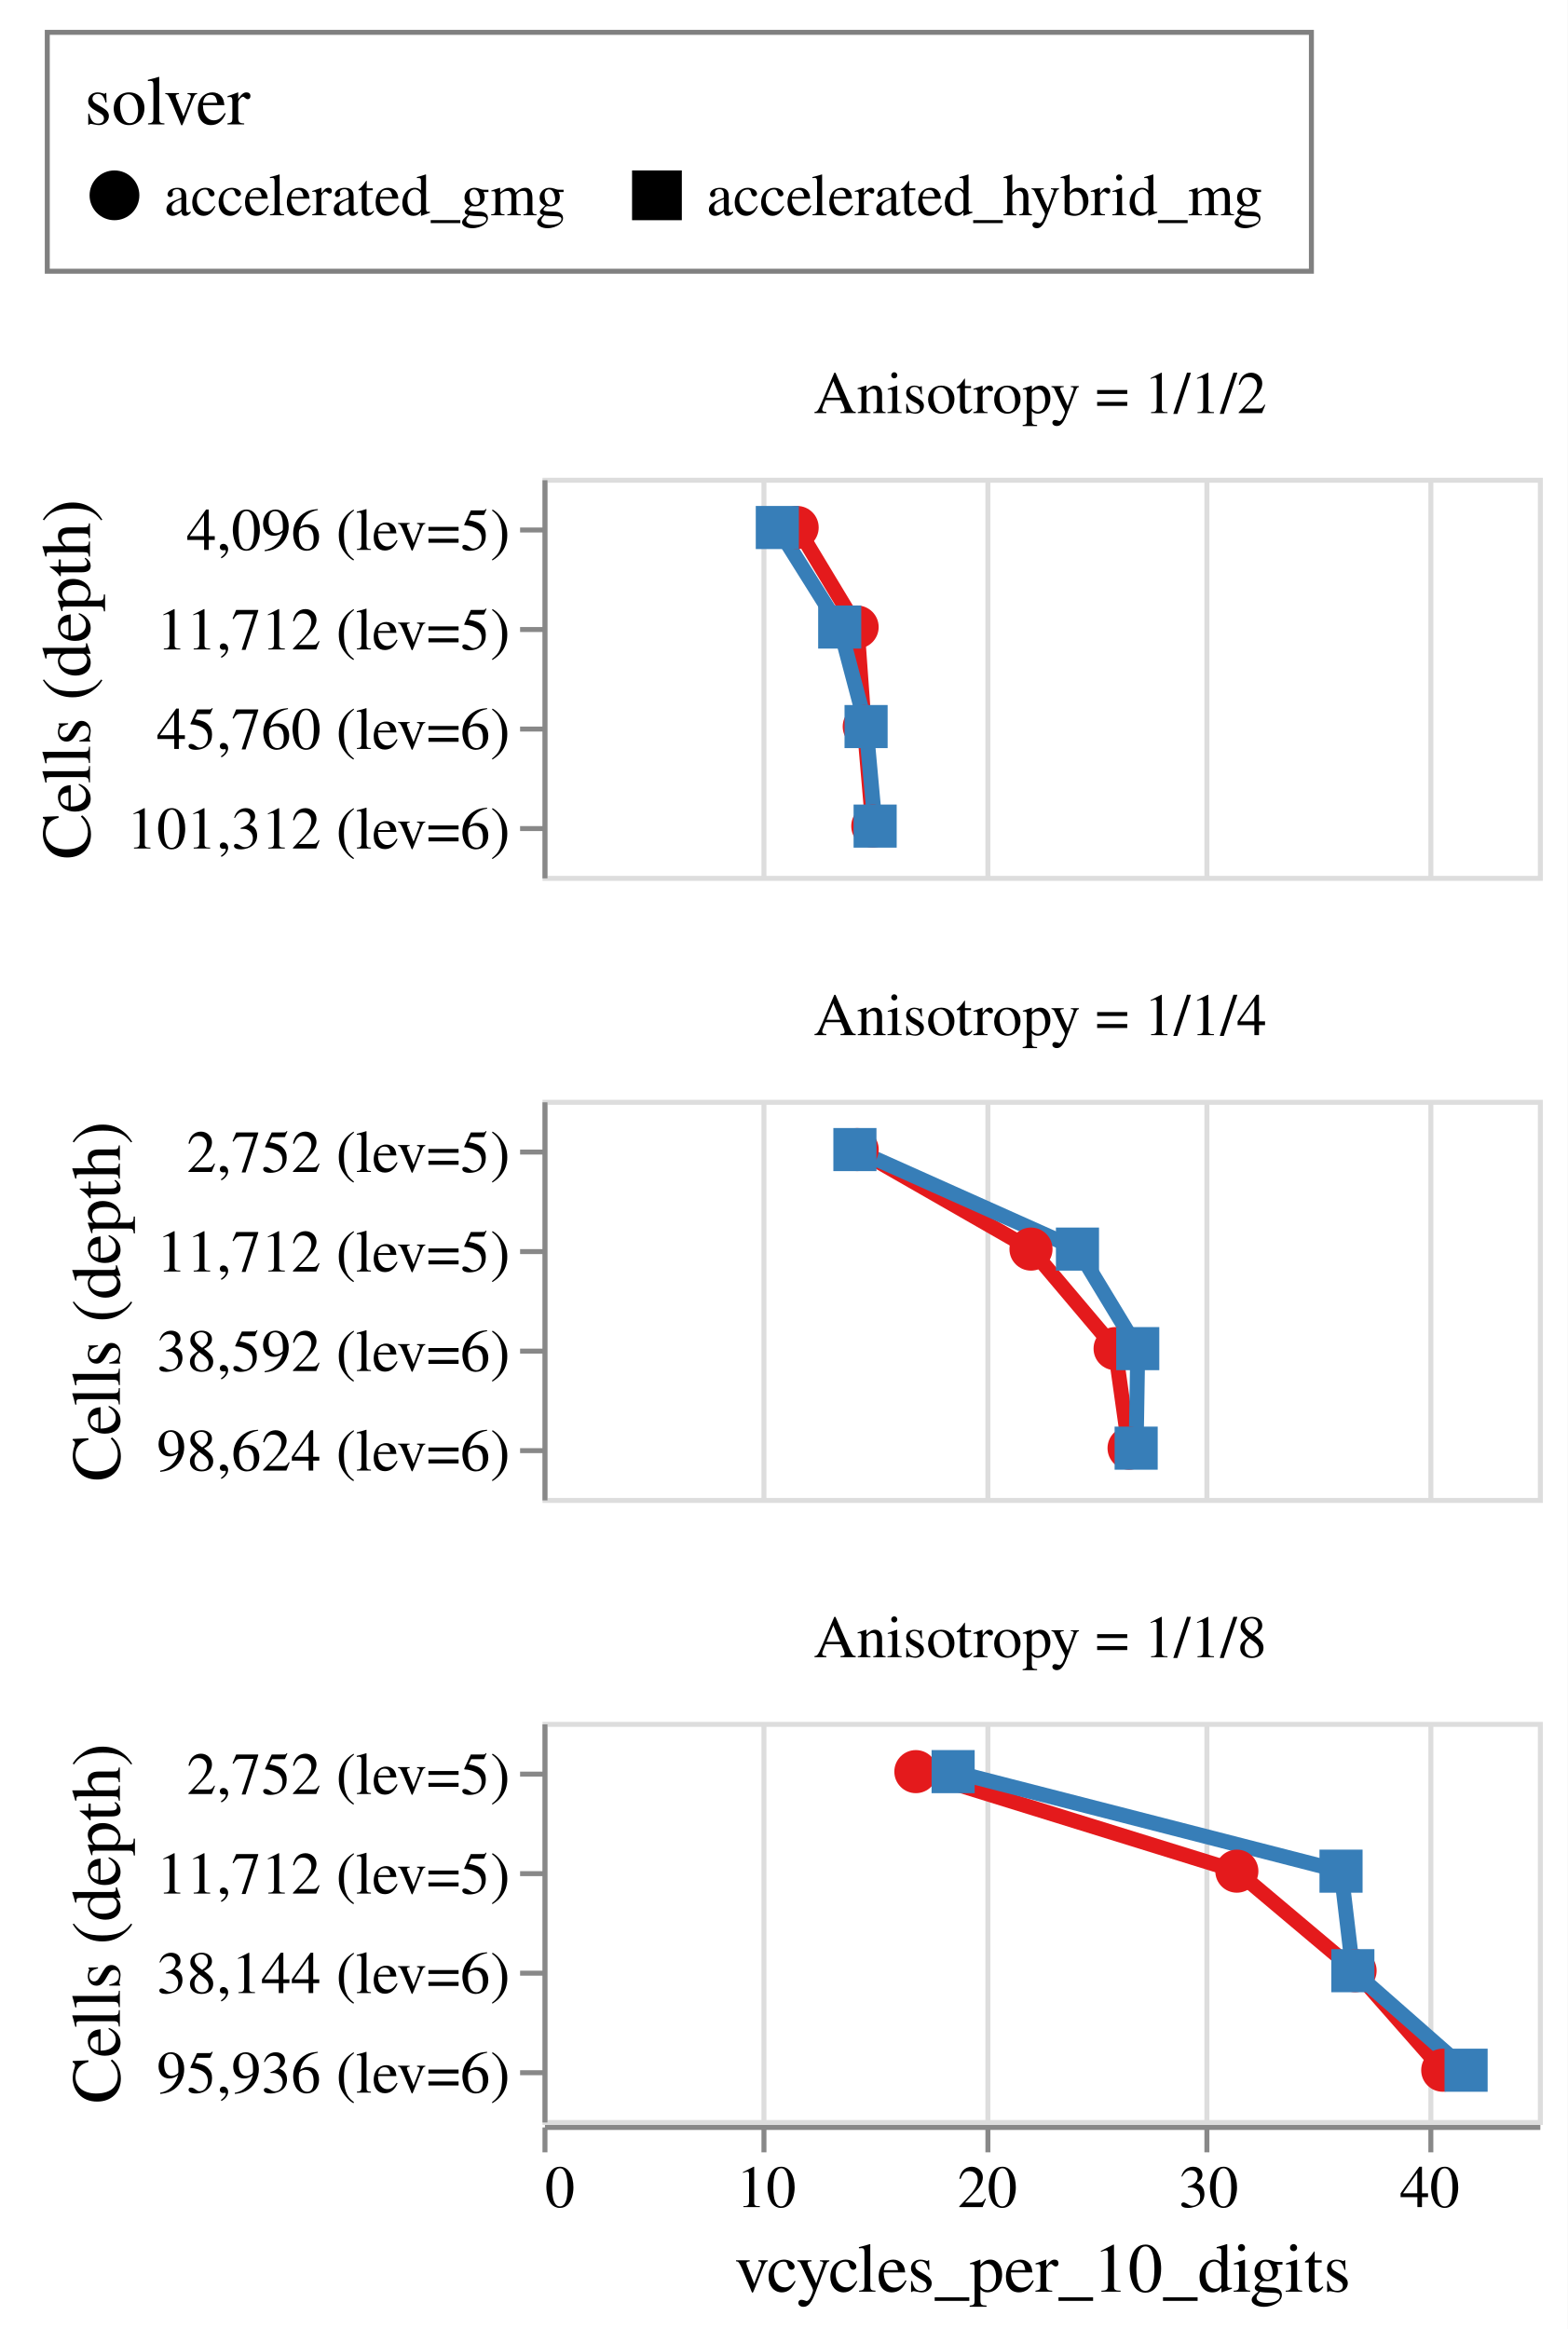
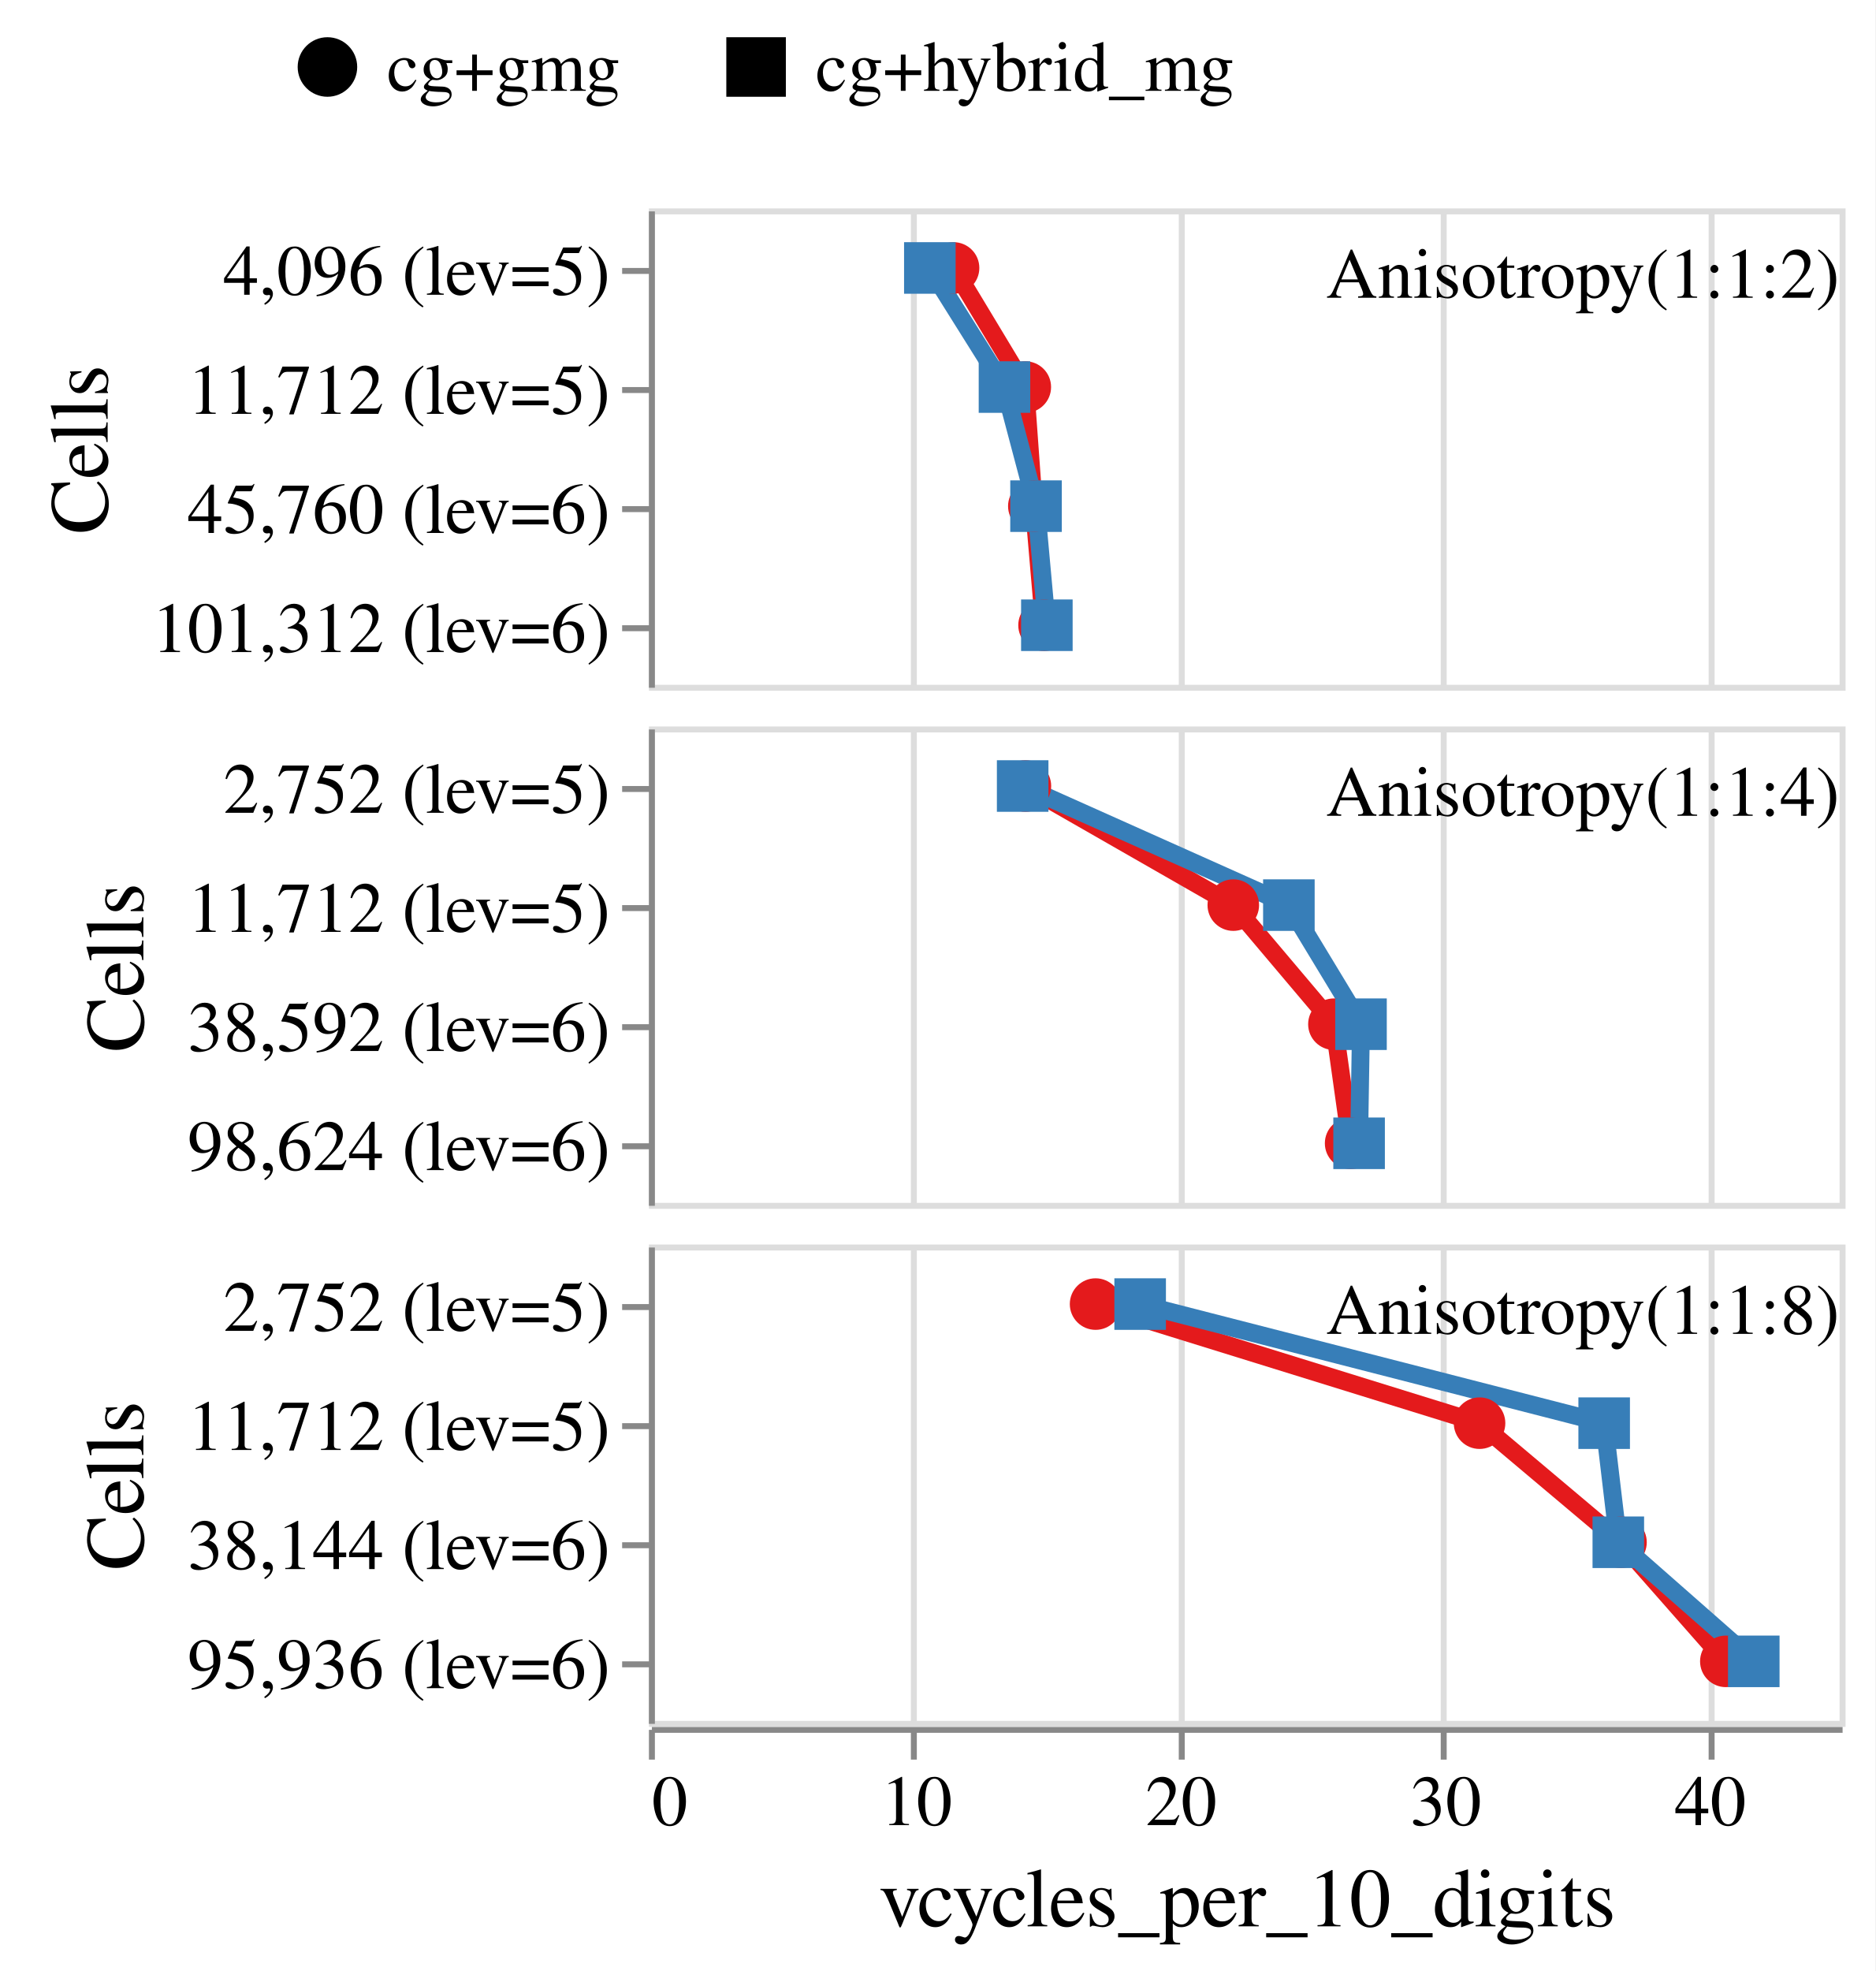
- <svg xmlns="http://www.w3.org/2000/svg" version="1.1" class="marks" width="315" height="468" viewBox="0 0 315 468">
-   <rect width="315" height="468" fill="white" />
-   <g fill="none" stroke-miterlimit="10" transform="translate(109,96)">
+ <svg xmlns="http://www.w3.org/2000/svg" version="1.1" class="marks" width="315" height="331" viewBox="0 0 315 331">
+   <rect width="315" height="331" fill="white" />
+   <g fill="none" stroke-miterlimit="10" transform="translate(109,35)">
    <g class="mark-group role-frame root" role="graphics-object" aria-roledescription="group mark container">
      <g transform="translate(0,0)">
        <path class="background" aria-hidden="true" d="M0,0h0v0h0Z" />
        <g>
          <g class="mark-group role-column-footer column_footer" role="graphics-object" aria-roledescription="group mark container">
-             <g transform="translate(0,331)">
+             <g transform="translate(0,255)">
              <path class="background" aria-hidden="true" d="M0,0h200v0h-200Z" />
              <g>
                <g class="mark-group role-axis" role="graphics-symbol" aria-roledescription="axis" aria-label="X-axis titled 'vcycles_per_10_digits' for a linear scale with values from 0 to 45">
                  <g transform="translate(0.5,0.5)">
                    <path class="background" aria-hidden="true" d="M0,0h0v0h0Z" pointer-events="none" />
                    <g>
                      <g class="mark-rule role-axis-tick" pointer-events="none">
                        <line transform="translate(0,0)" x2="0" y2="5" stroke="#888" stroke-width="1" opacity="1" />
                        <line transform="translate(44,0)" x2="0" y2="5" stroke="#888" stroke-width="1" opacity="1" />
                        <line transform="translate(89,0)" x2="0" y2="5" stroke="#888" stroke-width="1" opacity="1" />
                        <line transform="translate(133,0)" x2="0" y2="5" stroke="#888" stroke-width="1" opacity="1" />
                        <line transform="translate(178,0)" x2="0" y2="5" stroke="#888" stroke-width="1" opacity="1" />
                      </g>
                      <g class="mark-text role-axis-label" pointer-events="none">
                        <text text-anchor="start" transform="translate(0,16)" font-family="Times" font-size="12px" fill="#000" opacity="1">0</text>
                        <text text-anchor="middle" transform="translate(44.44444,16)" font-family="Times" font-size="12px" fill="#000" opacity="1">10</text>
                        <text text-anchor="middle" transform="translate(88.88889,16)" font-family="Times" font-size="12px" fill="#000" opacity="1">20</text>
                        <text text-anchor="middle" transform="translate(133.3333,16)" font-family="Times" font-size="12px" fill="#000" opacity="1">30</text>
                        <text text-anchor="middle" transform="translate(177.7778,16)" font-family="Times" font-size="12px" fill="#000" opacity="1">40</text>
                      </g>
                      <g class="mark-rule role-axis-domain" pointer-events="none">
                        <line transform="translate(0,0)" x2="200" y2="0" stroke="#888" stroke-width="1" opacity="1" />
                      </g>
                      <g class="mark-text role-axis-title" pointer-events="none">
                        <text text-anchor="middle" transform="translate(100,33)" font-family="Times" font-size="14px" font-weight="normal" fill="#000" opacity="1">vcycles_per_10_digits</text>
                      </g>
                    </g>
                    <path class="foreground" aria-hidden="true" d="" pointer-events="none" display="none" />
                  </g>
                </g>
              </g>
              <path class="foreground" aria-hidden="true" d="" display="none" />
            </g>
          </g>
          <g class="mark-group role-scope cell" role="graphics-object" aria-roledescription="group mark container">
            <g transform="translate(0,0)">
              <path class="background" aria-hidden="true" d="M0.5,0.5h200v80h-200Z" stroke="#ddd" />
              <g>
                <g class="mark-group role-axis" aria-hidden="true">
                  <g transform="translate(0.5,80.5)">
                    <path class="background" aria-hidden="true" d="M0,0h0v0h0Z" pointer-events="none" />
                    <g>
                      <g class="mark-rule role-axis-grid" pointer-events="none">
                        <line transform="translate(0,0)" x2="0" y2="-80" stroke="#ddd" stroke-width="1" opacity="1" />
                        <line transform="translate(44,0)" x2="0" y2="-80" stroke="#ddd" stroke-width="1" opacity="1" />
                        <line transform="translate(89,0)" x2="0" y2="-80" stroke="#ddd" stroke-width="1" opacity="1" />
                        <line transform="translate(133,0)" x2="0" y2="-80" stroke="#ddd" stroke-width="1" opacity="1" />
                        <line transform="translate(178,0)" x2="0" y2="-80" stroke="#ddd" stroke-width="1" opacity="1" />
                      </g>
                    </g>
                    <path class="foreground" aria-hidden="true" d="" pointer-events="none" display="none" />
                  </g>
                </g>
-                 <g class="mark-group role-axis" role="graphics-symbol" aria-roledescription="axis" aria-label="Y-axis titled 'Cells (depth)' for a discrete scale with 4 values: 4,096 (lev=5), 11,712 (lev=5), 45,760 (lev=6), 101,312 (lev=6)">
+                 <g class="mark-group role-axis" role="graphics-symbol" aria-roledescription="axis" aria-label="Y-axis titled 'Cells' for a discrete scale with 4 values: 4,096 (lev=5), 11,712 (lev=5), 45,760 (lev=6), 101,312 (lev=6)">
                  <g transform="translate(0.5,0.5)">
                    <path class="background" aria-hidden="true" d="M0,0h0v0h0Z" pointer-events="none" />
                    <g>
                      <g class="mark-rule role-axis-tick" pointer-events="none">
                        <line transform="translate(0,10)" x2="-5" y2="0" stroke="#888" stroke-width="1" opacity="1" />
                        <line transform="translate(0,30)" x2="-5" y2="0" stroke="#888" stroke-width="1" opacity="1" />
                        <line transform="translate(0,50)" x2="-5" y2="0" stroke="#888" stroke-width="1" opacity="1" />
                        <line transform="translate(0,70)" x2="-5" y2="0" stroke="#888" stroke-width="1" opacity="1" />
                      </g>
                      <g class="mark-text role-axis-label" pointer-events="none">
                        <text text-anchor="end" transform="translate(-7,14)" font-family="Times" font-size="12px" fill="#000" opacity="1">4,096 (lev=5)</text>
                        <text text-anchor="end" transform="translate(-7,34)" font-family="Times" font-size="12px" fill="#000" opacity="1">11,712 (lev=5)</text>
                        <text text-anchor="end" transform="translate(-7,54)" font-family="Times" font-size="12px" fill="#000" opacity="1">45,760 (lev=6)</text>
                        <text text-anchor="end" transform="translate(-7,74)" font-family="Times" font-size="12px" fill="#000" opacity="1">101,312 (lev=6)</text>
                      </g>
                      <g class="mark-rule role-axis-domain" pointer-events="none">
                        <line transform="translate(0,0)" x2="0" y2="80" stroke="#888" stroke-width="1" opacity="1" />
                      </g>
                      <g class="mark-text role-axis-title" pointer-events="none">
-                         <text text-anchor="middle" transform="translate(-88.41992,40) rotate(-90) translate(0,-3)" font-family="Times" font-size="14px" font-weight="normal" fill="#000" opacity="1">Cells (depth)</text>
+                         <text text-anchor="middle" transform="translate(-88.41992,40) rotate(-90) translate(0,-3)" font-family="Times" font-size="14px" font-weight="normal" fill="#000" opacity="1">Cells</text>
                      </g>
                    </g>
                    <path class="foreground" aria-hidden="true" d="" pointer-events="none" display="none" />
                  </g>
                </g>
                <g class="mark-group role-scope child_layer_0_pathgroup" role="graphics-object" aria-roledescription="group mark container">
                  <g transform="translate(0,0)">
                    <path class="background" aria-hidden="true" d="M0,0h200v80h-200Z" />
                    <g>
                      <g class="mark-line role-mark child_layer_0_marks" role="graphics-object" aria-roledescription="line mark container">
-                         <path aria-label="vcycles_per_10_digits: 11.5129646799; Cells (depth): 4,096 (lev=5); solver: accelerated_gmg" role="graphics-symbol" aria-roledescription="line mark" d="M51.169,10L63.22,30L64.654,50L66.369,70" stroke="#e41a1c" stroke-width="3" />
-                       </g>
-                     </g>
-                     <path class="foreground" aria-hidden="true" d="" display="none" />
-                   </g>
-                   <g transform="translate(0,0)">
-                     <path class="background" aria-hidden="true" d="M0,0h200v80h-200Z" />
-                     <g>
-                       <g class="mark-line role-mark child_layer_0_marks" role="graphics-object" aria-roledescription="line mark container">
-                         <path aria-label="vcycles_per_10_digits: 10.6168145088; Cells (depth): 4,096 (lev=5); solver: accelerated_hybrid_mg" role="graphics-symbol" aria-roledescription="line mark" d="M47.186,10L59.723,30L65.022,50L66.842,70" stroke="#377eb8" stroke-width="3" />
+                         <path aria-label="vcycles_per_10_digits: 11.5129646799; Cells: 4,096 (lev=5); solver: cg+gmg" role="graphics-symbol" aria-roledescription="line mark" d="M51.169,10L63.22,30L64.654,50L66.369,70" stroke="#e41a1c" stroke-width="3" />
+                       </g>
+                     </g>
+                     <path class="foreground" aria-hidden="true" d="" display="none" />
+                   </g>
+                   <g transform="translate(0,0)">
+                     <path class="background" aria-hidden="true" d="M0,0h200v80h-200Z" />
+                     <g>
+                       <g class="mark-line role-mark child_layer_0_marks" role="graphics-object" aria-roledescription="line mark container">
+                         <path aria-label="vcycles_per_10_digits: 10.6168145088; Cells: 4,096 (lev=5); solver: cg+hybrid_mg" role="graphics-symbol" aria-roledescription="line mark" d="M47.186,10L59.723,30L65.022,50L66.842,70" stroke="#377eb8" stroke-width="3" />
                      </g>
                    </g>
                    <path class="foreground" aria-hidden="true" d="" display="none" />
                  </g>
                </g>
                <g class="mark-symbol role-mark child_layer_1_marks" role="graphics-object" aria-roledescription="symbol mark container">
-                   <path aria-label="vcycles_per_10_digits: 14.9331040893; Cells (depth): 101,312 (lev=6); solver: accelerated_gmg" role="graphics-symbol" aria-roledescription="point" transform="translate(66.36935,70)" d="M4.33,0A4.33,4.33,0,1,1,-4.33,0A4.33,4.33,0,1,1,4.33,0" fill="#e41a1c" stroke-width="2" opacity="1" />
-                   <path aria-label="vcycles_per_10_digits: 14.5472402367; Cells (depth): 45,760 (lev=6); solver: accelerated_gmg" role="graphics-symbol" aria-roledescription="point" transform="translate(64.6544,50)" d="M4.33,0A4.33,4.33,0,1,1,-4.33,0A4.33,4.33,0,1,1,4.33,0" fill="#e41a1c" stroke-width="2" opacity="1" />
-                   <path aria-label="vcycles_per_10_digits: 14.2244277364; Cells (depth): 11,712 (lev=5); solver: accelerated_gmg" role="graphics-symbol" aria-roledescription="point" transform="translate(63.21968,30)" d="M4.33,0A4.33,4.33,0,1,1,-4.33,0A4.33,4.33,0,1,1,4.33,0" fill="#e41a1c" stroke-width="2" opacity="1" />
-                   <path aria-label="vcycles_per_10_digits: 11.5129646799; Cells (depth): 4,096 (lev=5); solver: accelerated_gmg" role="graphics-symbol" aria-roledescription="point" transform="translate(51.16873,10)" d="M4.33,0A4.33,4.33,0,1,1,-4.33,0A4.33,4.33,0,1,1,4.33,0" fill="#e41a1c" stroke-width="2" opacity="1" />
-                   <path aria-label="vcycles_per_10_digits: 15.0393977036; Cells (depth): 101,312 (lev=6); solver: accelerated_hybrid_mg" role="graphics-symbol" aria-roledescription="point" transform="translate(66.84177,70)" d="M-4.33,-4.33h8.66v8.66h-8.66Z" fill="#377eb8" stroke-width="2" opacity="1" />
-                   <path aria-label="vcycles_per_10_digits: 14.62994151; Cells (depth): 45,760 (lev=6); solver: accelerated_hybrid_mg" role="graphics-symbol" aria-roledescription="point" transform="translate(65.02196,50)" d="M-4.33,-4.33h8.66v8.66h-8.66Z" fill="#377eb8" stroke-width="2" opacity="1" />
-                   <path aria-label="vcycles_per_10_digits: 13.4375948992; Cells (depth): 11,712 (lev=5); solver: accelerated_hybrid_mg" role="graphics-symbol" aria-roledescription="point" transform="translate(59.72264,30)" d="M-4.33,-4.33h8.66v8.66h-8.66Z" fill="#377eb8" stroke-width="2" opacity="1" />
-                   <path aria-label="vcycles_per_10_digits: 10.6168145088; Cells (depth): 4,096 (lev=5); solver: accelerated_hybrid_mg" role="graphics-symbol" aria-roledescription="point" transform="translate(47.18584,10)" d="M-4.33,-4.33h8.66v8.66h-8.66Z" fill="#377eb8" stroke-width="2" opacity="1" />
+                   <path aria-label="vcycles_per_10_digits: 14.9331040893; Cells: 101,312 (lev=6); solver: cg+gmg" role="graphics-symbol" aria-roledescription="point" transform="translate(66.36935,70)" d="M4.33,0A4.33,4.33,0,1,1,-4.33,0A4.33,4.33,0,1,1,4.33,0" fill="#e41a1c" stroke-width="2" opacity="1" />
+                   <path aria-label="vcycles_per_10_digits: 14.5472402367; Cells: 45,760 (lev=6); solver: cg+gmg" role="graphics-symbol" aria-roledescription="point" transform="translate(64.6544,50)" d="M4.33,0A4.33,4.33,0,1,1,-4.33,0A4.33,4.33,0,1,1,4.33,0" fill="#e41a1c" stroke-width="2" opacity="1" />
+                   <path aria-label="vcycles_per_10_digits: 14.2244277364; Cells: 11,712 (lev=5); solver: cg+gmg" role="graphics-symbol" aria-roledescription="point" transform="translate(63.21968,30)" d="M4.33,0A4.33,4.33,0,1,1,-4.33,0A4.33,4.33,0,1,1,4.33,0" fill="#e41a1c" stroke-width="2" opacity="1" />
+                   <path aria-label="vcycles_per_10_digits: 11.5129646799; Cells: 4,096 (lev=5); solver: cg+gmg" role="graphics-symbol" aria-roledescription="point" transform="translate(51.16873,10)" d="M4.33,0A4.33,4.33,0,1,1,-4.33,0A4.33,4.33,0,1,1,4.33,0" fill="#e41a1c" stroke-width="2" opacity="1" />
+                   <path aria-label="vcycles_per_10_digits: 15.0393977036; Cells: 101,312 (lev=6); solver: cg+hybrid_mg" role="graphics-symbol" aria-roledescription="point" transform="translate(66.84177,70)" d="M-4.33,-4.33h8.66v8.66h-8.66Z" fill="#377eb8" stroke-width="2" opacity="1" />
+                   <path aria-label="vcycles_per_10_digits: 14.62994151; Cells: 45,760 (lev=6); solver: cg+hybrid_mg" role="graphics-symbol" aria-roledescription="point" transform="translate(65.02196,50)" d="M-4.33,-4.33h8.66v8.66h-8.66Z" fill="#377eb8" stroke-width="2" opacity="1" />
+                   <path aria-label="vcycles_per_10_digits: 13.4375948992; Cells: 11,712 (lev=5); solver: cg+hybrid_mg" role="graphics-symbol" aria-roledescription="point" transform="translate(59.72264,30)" d="M-4.33,-4.33h8.66v8.66h-8.66Z" fill="#377eb8" stroke-width="2" opacity="1" />
+                   <path aria-label="vcycles_per_10_digits: 10.6168145088; Cells: 4,096 (lev=5); solver: cg+hybrid_mg" role="graphics-symbol" aria-roledescription="point" transform="translate(47.18584,10)" d="M-4.33,-4.33h8.66v8.66h-8.66Z" fill="#377eb8" stroke-width="2" opacity="1" />
                </g>
                <g class="mark-group role-title">
-                   <g transform="translate(100,-22)">
-                     <path class="background" aria-hidden="true" d="M0,0h0v0h0Z" pointer-events="none" />
-                     <g>
-                       <g class="mark-text role-title-text" role="graphics-symbol" aria-roledescription="title" aria-label="Title text 'Anisotropy = 1/1/2'" pointer-events="none">
-                         <text text-anchor="middle" transform="translate(0,9)" font-family="Times" font-size="12px" fill="#000" opacity="1">Anisotropy = 1/1/2</text>
+                   <g transform="translate(200,6)">
+                     <path class="background" aria-hidden="true" d="M0,0h0v0h0Z" pointer-events="none" />
+                     <g>
+                       <g class="mark-text role-title-text" role="graphics-symbol" aria-roledescription="title" aria-label="Title text 'Anisotropy(1:1:2)'" pointer-events="none">
+                         <text text-anchor="end" transform="translate(0,9)" font-family="Times" font-size="12px" fill="#000" opacity="1">Anisotropy(1:1:2)</text>
                      </g>
                    </g>
                    <path class="foreground" aria-hidden="true" d="" pointer-events="none" display="none" />
                  </g>
                </g>
              </g>
              <path class="foreground" aria-hidden="true" d="" display="none" />
            </g>
-             <g transform="translate(0,125)">
+             <g transform="translate(0,87)">
              <path class="background" aria-hidden="true" d="M0.5,0.5h200v80h-200Z" stroke="#ddd" />
              <g>
                <g class="mark-group role-axis" aria-hidden="true">
                  <g transform="translate(0.5,80.5)">
                    <path class="background" aria-hidden="true" d="M0,0h0v0h0Z" pointer-events="none" />
                    <g>
                      <g class="mark-rule role-axis-grid" pointer-events="none">
                        <line transform="translate(0,0)" x2="0" y2="-80" stroke="#ddd" stroke-width="1" opacity="1" />
                        <line transform="translate(44,0)" x2="0" y2="-80" stroke="#ddd" stroke-width="1" opacity="1" />
                        <line transform="translate(89,0)" x2="0" y2="-80" stroke="#ddd" stroke-width="1" opacity="1" />
                        <line transform="translate(133,0)" x2="0" y2="-80" stroke="#ddd" stroke-width="1" opacity="1" />
                        <line transform="translate(178,0)" x2="0" y2="-80" stroke="#ddd" stroke-width="1" opacity="1" />
                      </g>
                    </g>
                    <path class="foreground" aria-hidden="true" d="" pointer-events="none" display="none" />
                  </g>
                </g>
-                 <g class="mark-group role-axis" role="graphics-symbol" aria-roledescription="axis" aria-label="Y-axis titled 'Cells (depth)' for a discrete scale with 4 values: 2,752 (lev=5), 11,712 (lev=5), 38,592 (lev=6), 98,624 (lev=6)">
+                 <g class="mark-group role-axis" role="graphics-symbol" aria-roledescription="axis" aria-label="Y-axis titled 'Cells' for a discrete scale with 4 values: 2,752 (lev=5), 11,712 (lev=5), 38,592 (lev=6), 98,624 (lev=6)">
                  <g transform="translate(0.5,0.5)">
                    <path class="background" aria-hidden="true" d="M0,0h0v0h0Z" pointer-events="none" />
                    <g>
                      <g class="mark-rule role-axis-tick" pointer-events="none">
                        <line transform="translate(0,10)" x2="-5" y2="0" stroke="#888" stroke-width="1" opacity="1" />
                        <line transform="translate(0,30)" x2="-5" y2="0" stroke="#888" stroke-width="1" opacity="1" />
                        <line transform="translate(0,50)" x2="-5" y2="0" stroke="#888" stroke-width="1" opacity="1" />
                        <line transform="translate(0,70)" x2="-5" y2="0" stroke="#888" stroke-width="1" opacity="1" />
                      </g>
                      <g class="mark-text role-axis-label" pointer-events="none">
                        <text text-anchor="end" transform="translate(-7,14)" font-family="Times" font-size="12px" fill="#000" opacity="1">2,752 (lev=5)</text>
                        <text text-anchor="end" transform="translate(-7,34)" font-family="Times" font-size="12px" fill="#000" opacity="1">11,712 (lev=5)</text>
                        <text text-anchor="end" transform="translate(-7,54)" font-family="Times" font-size="12px" fill="#000" opacity="1">38,592 (lev=6)</text>
                        <text text-anchor="end" transform="translate(-7,74)" font-family="Times" font-size="12px" fill="#000" opacity="1">98,624 (lev=6)</text>
                      </g>
                      <g class="mark-rule role-axis-domain" pointer-events="none">
                        <line transform="translate(0,0)" x2="0" y2="80" stroke="#888" stroke-width="1" opacity="1" />
                      </g>
                      <g class="mark-text role-axis-title" pointer-events="none">
-                         <text text-anchor="middle" transform="translate(-82.41992,40) rotate(-90) translate(0,-3)" font-family="Times" font-size="14px" font-weight="normal" fill="#000" opacity="1">Cells (depth)</text>
+                         <text text-anchor="middle" transform="translate(-82.41992,40) rotate(-90) translate(0,-3)" font-family="Times" font-size="14px" font-weight="normal" fill="#000" opacity="1">Cells</text>
                      </g>
                    </g>
                    <path class="foreground" aria-hidden="true" d="" pointer-events="none" display="none" />
                  </g>
                </g>
                <g class="mark-group role-scope child_layer_0_pathgroup" role="graphics-object" aria-roledescription="group mark container">
                  <g transform="translate(0,0)">
                    <path class="background" aria-hidden="true" d="M0,0h200v80h-200Z" />
                    <g>
                      <g class="mark-line role-mark child_layer_0_marks" role="graphics-object" aria-roledescription="line mark container">
-                         <path aria-label="vcycles_per_10_digits: 14.2281959804; Cells (depth): 2,752 (lev=5); solver: accelerated_gmg" role="graphics-symbol" aria-roledescription="line mark" d="M63.236,10L98.157,30L115.058,50L117.865,70" stroke="#e41a1c" stroke-width="3" />
-                       </g>
-                     </g>
-                     <path class="foreground" aria-hidden="true" d="" display="none" />
-                   </g>
-                   <g transform="translate(0,0)">
-                     <path class="background" aria-hidden="true" d="M0,0h200v80h-200Z" />
-                     <g>
-                       <g class="mark-line role-mark child_layer_0_marks" role="graphics-object" aria-roledescription="line mark container">
-                         <path aria-label="vcycles_per_10_digits: 14.1248080981; Cells (depth): 2,752 (lev=5); solver: accelerated_hybrid_mg" role="graphics-symbol" aria-roledescription="line mark" d="M62.777,10L107.493,30L119.607,50L119.287,70" stroke="#377eb8" stroke-width="3" />
+                         <path aria-label="vcycles_per_10_digits: 14.2281959804; Cells: 2,752 (lev=5); solver: cg+gmg" role="graphics-symbol" aria-roledescription="line mark" d="M63.236,10L98.157,30L115.058,50L117.865,70" stroke="#e41a1c" stroke-width="3" />
+                       </g>
+                     </g>
+                     <path class="foreground" aria-hidden="true" d="" display="none" />
+                   </g>
+                   <g transform="translate(0,0)">
+                     <path class="background" aria-hidden="true" d="M0,0h200v80h-200Z" />
+                     <g>
+                       <g class="mark-line role-mark child_layer_0_marks" role="graphics-object" aria-roledescription="line mark container">
+                         <path aria-label="vcycles_per_10_digits: 14.1248080981; Cells: 2,752 (lev=5); solver: cg+hybrid_mg" role="graphics-symbol" aria-roledescription="line mark" d="M62.777,10L107.493,30L119.607,50L119.287,70" stroke="#377eb8" stroke-width="3" />
                      </g>
                    </g>
                    <path class="foreground" aria-hidden="true" d="" display="none" />
                  </g>
                </g>
                <g class="mark-symbol role-mark child_layer_1_marks" role="graphics-object" aria-roledescription="symbol mark container">
-                   <path aria-label="vcycles_per_10_digits: 26.5195733752; Cells (depth): 98,624 (lev=6); solver: accelerated_gmg" role="graphics-symbol" aria-roledescription="point" transform="translate(117.8648,70)" d="M4.33,0A4.33,4.33,0,1,1,-4.33,0A4.33,4.33,0,1,1,4.33,0" fill="#e41a1c" stroke-width="2" opacity="1" />
-                   <path aria-label="vcycles_per_10_digits: 25.8880345267; Cells (depth): 38,592 (lev=6); solver: accelerated_gmg" role="graphics-symbol" aria-roledescription="point" transform="translate(115.0579,50)" d="M4.33,0A4.33,4.33,0,1,1,-4.33,0A4.33,4.33,0,1,1,4.33,0" fill="#e41a1c" stroke-width="2" opacity="1" />
-                   <path aria-label="vcycles_per_10_digits: 22.0852207563; Cells (depth): 11,712 (lev=5); solver: accelerated_gmg" role="graphics-symbol" aria-roledescription="point" transform="translate(98.15654,30)" d="M4.33,0A4.33,4.33,0,1,1,-4.33,0A4.33,4.33,0,1,1,4.33,0" fill="#e41a1c" stroke-width="2" opacity="1" />
-                   <path aria-label="vcycles_per_10_digits: 14.2281959804; Cells (depth): 2,752 (lev=5); solver: accelerated_gmg" role="graphics-symbol" aria-roledescription="point" transform="translate(63.23643,10)" d="M4.33,0A4.33,4.33,0,1,1,-4.33,0A4.33,4.33,0,1,1,4.33,0" fill="#e41a1c" stroke-width="2" opacity="1" />
-                   <path aria-label="vcycles_per_10_digits: 26.8396859715; Cells (depth): 98,624 (lev=6); solver: accelerated_hybrid_mg" role="graphics-symbol" aria-roledescription="point" transform="translate(119.2875,70)" d="M-4.33,-4.33h8.66v8.66h-8.66Z" fill="#377eb8" stroke-width="2" opacity="1" />
-                   <path aria-label="vcycles_per_10_digits: 26.9115606484; Cells (depth): 38,592 (lev=6); solver: accelerated_hybrid_mg" role="graphics-symbol" aria-roledescription="point" transform="translate(119.6069,50)" d="M-4.33,-4.33h8.66v8.66h-8.66Z" fill="#377eb8" stroke-width="2" opacity="1" />
-                   <path aria-label="vcycles_per_10_digits: 24.185902559; Cells (depth): 11,712 (lev=5); solver: accelerated_hybrid_mg" role="graphics-symbol" aria-roledescription="point" transform="translate(107.4929,30)" d="M-4.33,-4.33h8.66v8.66h-8.66Z" fill="#377eb8" stroke-width="2" opacity="1" />
-                   <path aria-label="vcycles_per_10_digits: 14.1248080981; Cells (depth): 2,752 (lev=5); solver: accelerated_hybrid_mg" role="graphics-symbol" aria-roledescription="point" transform="translate(62.77692,10)" d="M-4.33,-4.33h8.66v8.66h-8.66Z" fill="#377eb8" stroke-width="2" opacity="1" />
+                   <path aria-label="vcycles_per_10_digits: 26.5195733752; Cells: 98,624 (lev=6); solver: cg+gmg" role="graphics-symbol" aria-roledescription="point" transform="translate(117.8648,70)" d="M4.33,0A4.33,4.33,0,1,1,-4.33,0A4.33,4.33,0,1,1,4.33,0" fill="#e41a1c" stroke-width="2" opacity="1" />
+                   <path aria-label="vcycles_per_10_digits: 25.8880345267; Cells: 38,592 (lev=6); solver: cg+gmg" role="graphics-symbol" aria-roledescription="point" transform="translate(115.0579,50)" d="M4.33,0A4.33,4.33,0,1,1,-4.33,0A4.33,4.33,0,1,1,4.33,0" fill="#e41a1c" stroke-width="2" opacity="1" />
+                   <path aria-label="vcycles_per_10_digits: 22.0852207563; Cells: 11,712 (lev=5); solver: cg+gmg" role="graphics-symbol" aria-roledescription="point" transform="translate(98.15654,30)" d="M4.33,0A4.33,4.33,0,1,1,-4.33,0A4.33,4.33,0,1,1,4.33,0" fill="#e41a1c" stroke-width="2" opacity="1" />
+                   <path aria-label="vcycles_per_10_digits: 14.2281959804; Cells: 2,752 (lev=5); solver: cg+gmg" role="graphics-symbol" aria-roledescription="point" transform="translate(63.23643,10)" d="M4.33,0A4.33,4.33,0,1,1,-4.33,0A4.33,4.33,0,1,1,4.33,0" fill="#e41a1c" stroke-width="2" opacity="1" />
+                   <path aria-label="vcycles_per_10_digits: 26.8396859715; Cells: 98,624 (lev=6); solver: cg+hybrid_mg" role="graphics-symbol" aria-roledescription="point" transform="translate(119.2875,70)" d="M-4.33,-4.33h8.66v8.66h-8.66Z" fill="#377eb8" stroke-width="2" opacity="1" />
+                   <path aria-label="vcycles_per_10_digits: 26.9115606484; Cells: 38,592 (lev=6); solver: cg+hybrid_mg" role="graphics-symbol" aria-roledescription="point" transform="translate(119.6069,50)" d="M-4.33,-4.33h8.66v8.66h-8.66Z" fill="#377eb8" stroke-width="2" opacity="1" />
+                   <path aria-label="vcycles_per_10_digits: 24.185902559; Cells: 11,712 (lev=5); solver: cg+hybrid_mg" role="graphics-symbol" aria-roledescription="point" transform="translate(107.4929,30)" d="M-4.33,-4.33h8.66v8.66h-8.66Z" fill="#377eb8" stroke-width="2" opacity="1" />
+                   <path aria-label="vcycles_per_10_digits: 14.1248080981; Cells: 2,752 (lev=5); solver: cg+hybrid_mg" role="graphics-symbol" aria-roledescription="point" transform="translate(62.77692,10)" d="M-4.33,-4.33h8.66v8.66h-8.66Z" fill="#377eb8" stroke-width="2" opacity="1" />
                </g>
                <g class="mark-group role-title">
-                   <g transform="translate(100,-22)">
-                     <path class="background" aria-hidden="true" d="M0,0h0v0h0Z" pointer-events="none" />
-                     <g>
-                       <g class="mark-text role-title-text" role="graphics-symbol" aria-roledescription="title" aria-label="Title text 'Anisotropy = 1/1/4'" pointer-events="none">
-                         <text text-anchor="middle" transform="translate(0,9)" font-family="Times" font-size="12px" fill="#000" opacity="1">Anisotropy = 1/1/4</text>
+                   <g transform="translate(200,6)">
+                     <path class="background" aria-hidden="true" d="M0,0h0v0h0Z" pointer-events="none" />
+                     <g>
+                       <g class="mark-text role-title-text" role="graphics-symbol" aria-roledescription="title" aria-label="Title text 'Anisotropy(1:1:4)'" pointer-events="none">
+                         <text text-anchor="end" transform="translate(0,9)" font-family="Times" font-size="12px" fill="#000" opacity="1">Anisotropy(1:1:4)</text>
                      </g>
                    </g>
                    <path class="foreground" aria-hidden="true" d="" pointer-events="none" display="none" />
                  </g>
                </g>
              </g>
              <path class="foreground" aria-hidden="true" d="" display="none" />
            </g>
-             <g transform="translate(0,250)">
+             <g transform="translate(0,174)">
              <path class="background" aria-hidden="true" d="M0.5,0.5h200v80h-200Z" stroke="#ddd" />
              <g>
                <g class="mark-group role-axis" aria-hidden="true">
                  <g transform="translate(0.5,80.5)">
                    <path class="background" aria-hidden="true" d="M0,0h0v0h0Z" pointer-events="none" />
                    <g>
                      <g class="mark-rule role-axis-grid" pointer-events="none">
                        <line transform="translate(0,0)" x2="0" y2="-80" stroke="#ddd" stroke-width="1" opacity="1" />
                        <line transform="translate(44,0)" x2="0" y2="-80" stroke="#ddd" stroke-width="1" opacity="1" />
                        <line transform="translate(89,0)" x2="0" y2="-80" stroke="#ddd" stroke-width="1" opacity="1" />
                        <line transform="translate(133,0)" x2="0" y2="-80" stroke="#ddd" stroke-width="1" opacity="1" />
                        <line transform="translate(178,0)" x2="0" y2="-80" stroke="#ddd" stroke-width="1" opacity="1" />
                      </g>
                    </g>
                    <path class="foreground" aria-hidden="true" d="" pointer-events="none" display="none" />
                  </g>
                </g>
-                 <g class="mark-group role-axis" role="graphics-symbol" aria-roledescription="axis" aria-label="Y-axis titled 'Cells (depth)' for a discrete scale with 4 values: 2,752 (lev=5), 11,712 (lev=5), 38,144 (lev=6), 95,936 (lev=6)">
+                 <g class="mark-group role-axis" role="graphics-symbol" aria-roledescription="axis" aria-label="Y-axis titled 'Cells' for a discrete scale with 4 values: 2,752 (lev=5), 11,712 (lev=5), 38,144 (lev=6), 95,936 (lev=6)">
                  <g transform="translate(0.5,0.5)">
                    <path class="background" aria-hidden="true" d="M0,0h0v0h0Z" pointer-events="none" />
                    <g>
                      <g class="mark-rule role-axis-tick" pointer-events="none">
                        <line transform="translate(0,10)" x2="-5" y2="0" stroke="#888" stroke-width="1" opacity="1" />
                        <line transform="translate(0,30)" x2="-5" y2="0" stroke="#888" stroke-width="1" opacity="1" />
                        <line transform="translate(0,50)" x2="-5" y2="0" stroke="#888" stroke-width="1" opacity="1" />
                        <line transform="translate(0,70)" x2="-5" y2="0" stroke="#888" stroke-width="1" opacity="1" />
                      </g>
                      <g class="mark-text role-axis-label" pointer-events="none">
                        <text text-anchor="end" transform="translate(-7,14)" font-family="Times" font-size="12px" fill="#000" opacity="1">2,752 (lev=5)</text>
                        <text text-anchor="end" transform="translate(-7,34)" font-family="Times" font-size="12px" fill="#000" opacity="1">11,712 (lev=5)</text>
                        <text text-anchor="end" transform="translate(-7,54)" font-family="Times" font-size="12px" fill="#000" opacity="1">38,144 (lev=6)</text>
                        <text text-anchor="end" transform="translate(-7,74)" font-family="Times" font-size="12px" fill="#000" opacity="1">95,936 (lev=6)</text>
                      </g>
                      <g class="mark-rule role-axis-domain" pointer-events="none">
                        <line transform="translate(0,0)" x2="0" y2="80" stroke="#888" stroke-width="1" opacity="1" />
                      </g>
                      <g class="mark-text role-axis-title" pointer-events="none">
-                         <text text-anchor="middle" transform="translate(-82.41992,40) rotate(-90) translate(0,-3)" font-family="Times" font-size="14px" font-weight="normal" fill="#000" opacity="1">Cells (depth)</text>
+                         <text text-anchor="middle" transform="translate(-82.41992,40) rotate(-90) translate(0,-3)" font-family="Times" font-size="14px" font-weight="normal" fill="#000" opacity="1">Cells</text>
                      </g>
                    </g>
                    <path class="foreground" aria-hidden="true" d="" pointer-events="none" display="none" />
                  </g>
                </g>
                <g class="mark-group role-scope child_layer_0_pathgroup" role="graphics-object" aria-roledescription="group mark container">
                  <g transform="translate(0,0)">
                    <path class="background" aria-hidden="true" d="M0,0h200v80h-200Z" />
                    <g>
                      <g class="mark-line role-mark child_layer_0_marks" role="graphics-object" aria-roledescription="line mark container">
-                         <path aria-label="vcycles_per_10_digits: 16.8806431071; Cells (depth): 2,752 (lev=5); solver: accelerated_gmg" role="graphics-symbol" aria-roledescription="line mark" d="M75.025,10L139.52,30L163.277,50L180.889,70" stroke="#e41a1c" stroke-width="3" />
-                       </g>
-                     </g>
-                     <path class="foreground" aria-hidden="true" d="" display="none" />
-                   </g>
-                   <g transform="translate(0,0)">
-                     <path class="background" aria-hidden="true" d="M0,0h200v80h-200Z" />
-                     <g>
-                       <g class="mark-line role-mark child_layer_0_marks" role="graphics-object" aria-roledescription="line mark container">
-                         <path aria-label="vcycles_per_10_digits: 18.5650213813; Cells (depth): 2,752 (lev=5); solver: accelerated_hybrid_mg" role="graphics-symbol" aria-roledescription="line mark" d="M82.511,10L160.453,30L162.828,50L185.581,70" stroke="#377eb8" stroke-width="3" />
+                         <path aria-label="vcycles_per_10_digits: 16.8806431071; Cells: 2,752 (lev=5); solver: cg+gmg" role="graphics-symbol" aria-roledescription="line mark" d="M75.025,10L139.52,30L163.277,50L180.889,70" stroke="#e41a1c" stroke-width="3" />
+                       </g>
+                     </g>
+                     <path class="foreground" aria-hidden="true" d="" display="none" />
+                   </g>
+                   <g transform="translate(0,0)">
+                     <path class="background" aria-hidden="true" d="M0,0h200v80h-200Z" />
+                     <g>
+                       <g class="mark-line role-mark child_layer_0_marks" role="graphics-object" aria-roledescription="line mark container">
+                         <path aria-label="vcycles_per_10_digits: 18.5650213813; Cells: 2,752 (lev=5); solver: cg+hybrid_mg" role="graphics-symbol" aria-roledescription="line mark" d="M82.511,10L160.453,30L162.828,50L185.581,70" stroke="#377eb8" stroke-width="3" />
                      </g>
                    </g>
                    <path class="foreground" aria-hidden="true" d="" display="none" />
                  </g>
                </g>
                <g class="mark-symbol role-mark child_layer_1_marks" role="graphics-object" aria-roledescription="symbol mark container">
-                   <path aria-label="vcycles_per_10_digits: 40.7001119298; Cells (depth): 95,936 (lev=6); solver: accelerated_gmg" role="graphics-symbol" aria-roledescription="point" transform="translate(180.8894,70)" d="M4.33,0A4.33,4.33,0,1,1,-4.33,0A4.33,4.33,0,1,1,4.33,0" fill="#e41a1c" stroke-width="2" opacity="1" />
-                   <path aria-label="vcycles_per_10_digits: 36.7373868851; Cells (depth): 38,144 (lev=6); solver: accelerated_gmg" role="graphics-symbol" aria-roledescription="point" transform="translate(163.2773,50)" d="M4.33,0A4.33,4.33,0,1,1,-4.33,0A4.33,4.33,0,1,1,4.33,0" fill="#e41a1c" stroke-width="2" opacity="1" />
-                   <path aria-label="vcycles_per_10_digits: 31.391997524; Cells (depth): 11,712 (lev=5); solver: accelerated_gmg" role="graphics-symbol" aria-roledescription="point" transform="translate(139.52,30)" d="M4.33,0A4.33,4.33,0,1,1,-4.33,0A4.33,4.33,0,1,1,4.33,0" fill="#e41a1c" stroke-width="2" opacity="1" />
-                   <path aria-label="vcycles_per_10_digits: 16.8806431071; Cells (depth): 2,752 (lev=5); solver: accelerated_gmg" role="graphics-symbol" aria-roledescription="point" transform="translate(75.02508,10)" d="M4.33,0A4.33,4.33,0,1,1,-4.33,0A4.33,4.33,0,1,1,4.33,0" fill="#e41a1c" stroke-width="2" opacity="1" />
-                   <path aria-label="vcycles_per_10_digits: 41.7556823461; Cells (depth): 95,936 (lev=6); solver: accelerated_hybrid_mg" role="graphics-symbol" aria-roledescription="point" transform="translate(185.5808,70)" d="M-4.33,-4.33h8.66v8.66h-8.66Z" fill="#377eb8" stroke-width="2" opacity="1" />
-                   <path aria-label="vcycles_per_10_digits: 36.6362526786; Cells (depth): 38,144 (lev=6); solver: accelerated_hybrid_mg" role="graphics-symbol" aria-roledescription="point" transform="translate(162.8278,50)" d="M-4.33,-4.33h8.66v8.66h-8.66Z" fill="#377eb8" stroke-width="2" opacity="1" />
-                   <path aria-label="vcycles_per_10_digits: 36.1018805931; Cells (depth): 11,712 (lev=5); solver: accelerated_hybrid_mg" role="graphics-symbol" aria-roledescription="point" transform="translate(160.4528,30)" d="M-4.33,-4.33h8.66v8.66h-8.66Z" fill="#377eb8" stroke-width="2" opacity="1" />
-                   <path aria-label="vcycles_per_10_digits: 18.5650213813; Cells (depth): 2,752 (lev=5); solver: accelerated_hybrid_mg" role="graphics-symbol" aria-roledescription="point" transform="translate(82.51121,10)" d="M-4.33,-4.33h8.66v8.66h-8.66Z" fill="#377eb8" stroke-width="2" opacity="1" />
+                   <path aria-label="vcycles_per_10_digits: 40.7001119298; Cells: 95,936 (lev=6); solver: cg+gmg" role="graphics-symbol" aria-roledescription="point" transform="translate(180.8894,70)" d="M4.33,0A4.33,4.33,0,1,1,-4.33,0A4.33,4.33,0,1,1,4.33,0" fill="#e41a1c" stroke-width="2" opacity="1" />
+                   <path aria-label="vcycles_per_10_digits: 36.7373868851; Cells: 38,144 (lev=6); solver: cg+gmg" role="graphics-symbol" aria-roledescription="point" transform="translate(163.2773,50)" d="M4.33,0A4.33,4.33,0,1,1,-4.33,0A4.33,4.33,0,1,1,4.33,0" fill="#e41a1c" stroke-width="2" opacity="1" />
+                   <path aria-label="vcycles_per_10_digits: 31.391997524; Cells: 11,712 (lev=5); solver: cg+gmg" role="graphics-symbol" aria-roledescription="point" transform="translate(139.52,30)" d="M4.33,0A4.33,4.33,0,1,1,-4.33,0A4.33,4.33,0,1,1,4.33,0" fill="#e41a1c" stroke-width="2" opacity="1" />
+                   <path aria-label="vcycles_per_10_digits: 16.8806431071; Cells: 2,752 (lev=5); solver: cg+gmg" role="graphics-symbol" aria-roledescription="point" transform="translate(75.02508,10)" d="M4.33,0A4.33,4.33,0,1,1,-4.33,0A4.33,4.33,0,1,1,4.33,0" fill="#e41a1c" stroke-width="2" opacity="1" />
+                   <path aria-label="vcycles_per_10_digits: 41.7556823461; Cells: 95,936 (lev=6); solver: cg+hybrid_mg" role="graphics-symbol" aria-roledescription="point" transform="translate(185.5808,70)" d="M-4.33,-4.33h8.66v8.66h-8.66Z" fill="#377eb8" stroke-width="2" opacity="1" />
+                   <path aria-label="vcycles_per_10_digits: 36.6362526786; Cells: 38,144 (lev=6); solver: cg+hybrid_mg" role="graphics-symbol" aria-roledescription="point" transform="translate(162.8278,50)" d="M-4.33,-4.33h8.66v8.66h-8.66Z" fill="#377eb8" stroke-width="2" opacity="1" />
+                   <path aria-label="vcycles_per_10_digits: 36.1018805931; Cells: 11,712 (lev=5); solver: cg+hybrid_mg" role="graphics-symbol" aria-roledescription="point" transform="translate(160.4528,30)" d="M-4.33,-4.33h8.66v8.66h-8.66Z" fill="#377eb8" stroke-width="2" opacity="1" />
+                   <path aria-label="vcycles_per_10_digits: 18.5650213813; Cells: 2,752 (lev=5); solver: cg+hybrid_mg" role="graphics-symbol" aria-roledescription="point" transform="translate(82.51121,10)" d="M-4.33,-4.33h8.66v8.66h-8.66Z" fill="#377eb8" stroke-width="2" opacity="1" />
                </g>
                <g class="mark-group role-title">
-                   <g transform="translate(100,-22)">
-                     <path class="background" aria-hidden="true" d="M0,0h0v0h0Z" pointer-events="none" />
-                     <g>
-                       <g class="mark-text role-title-text" role="graphics-symbol" aria-roledescription="title" aria-label="Title text 'Anisotropy = 1/1/8'" pointer-events="none">
-                         <text text-anchor="middle" transform="translate(0,9)" font-family="Times" font-size="12px" fill="#000" opacity="1">Anisotropy = 1/1/8</text>
+                   <g transform="translate(200,6)">
+                     <path class="background" aria-hidden="true" d="M0,0h0v0h0Z" pointer-events="none" />
+                     <g>
+                       <g class="mark-text role-title-text" role="graphics-symbol" aria-roledescription="title" aria-label="Title text 'Anisotropy(1:1:8)'" pointer-events="none">
+                         <text text-anchor="end" transform="translate(0,9)" font-family="Times" font-size="12px" fill="#000" opacity="1">Anisotropy(1:1:8)</text>
                      </g>
                    </g>
                    <path class="foreground" aria-hidden="true" d="" pointer-events="none" display="none" />
                  </g>
                </g>
              </g>
              <path class="foreground" aria-hidden="true" d="" display="none" />
            </g>
          </g>
-           <g class="mark-group role-legend" role="graphics-symbol" aria-roledescription="legend" aria-label="Symbol legend titled 'solver' for shape with 2 values: accelerated_gmg, accelerated_hybrid_mg">
-             <g transform="translate(-100,-90)">
-               <path class="background" aria-hidden="true" d="M0.5,0.5h254v48h-254Z" pointer-events="none" stroke="gray" />
+           <g class="mark-group role-legend" role="graphics-symbol" aria-roledescription="legend" aria-label="Symbol legend for shape with 2 values: cg+gmg, cg+hybrid_mg">
+             <g transform="translate(-60,-30)">
+               <path class="background" aria-hidden="true" d="M0,0h159v13h-159Z" pointer-events="none" />
              <g>
                <g class="mark-group role-legend-entry">
-                   <g transform="translate(8,27)">
+                   <g transform="translate(0,0)">
                    <path class="background" aria-hidden="true" d="M0,0h0v0h0Z" pointer-events="none" />
                    <g>
                      <g class="mark-group role-scope" role="graphics-object" aria-roledescription="group mark container">
                        <g transform="translate(0,0.25)">
-                           <path class="background" aria-hidden="true" d="M0,0h97.281v12.5h-97.281Z" pointer-events="none" opacity="1" />
+                           <path class="background" aria-hidden="true" d="M0,0h55.428v12.5h-55.428Z" pointer-events="none" opacity="1" />
                          <g>
                            <g class="mark-symbol role-legend-symbol" pointer-events="none">
                              <path transform="translate(6,6)" d="M5,0A5,5,0,1,1,-5,0A5,5,0,1,1,5,0" fill="black" fill-opacity="1" stroke-width="1.5" opacity="1" />
                            </g>
                            <g class="mark-text role-legend-label" pointer-events="none">
-                               <text text-anchor="start" transform="translate(16,10)" font-family="Times" font-size="12px" fill="#000" opacity="1">accelerated_gmg</text>
+                               <text text-anchor="start" transform="translate(16,10)" font-family="Times" font-size="12px" fill="#000" opacity="1">cg+gmg</text>
                            </g>
                          </g>
                          <path class="foreground" aria-hidden="true" d="" pointer-events="none" display="none" />
                        </g>
-                         <g transform="translate(109,0.25)">
-                           <path class="background" aria-hidden="true" d="M0,0h128.611v12.5h-128.611Z" pointer-events="none" opacity="1" />
+                         <g transform="translate(72,0.25)">
+                           <path class="background" aria-hidden="true" d="M0,0h86.758v12.5h-86.758Z" pointer-events="none" opacity="1" />
                          <g>
                            <g class="mark-symbol role-legend-symbol" pointer-events="none">
                              <path transform="translate(6,6)" d="M-5,-5h10v10h-10Z" fill="black" fill-opacity="1" stroke-width="1.5" opacity="1" />
                            </g>
                            <g class="mark-text role-legend-label" pointer-events="none">
-                               <text text-anchor="start" transform="translate(16,10)" font-family="Times" font-size="12px" fill="#000" opacity="1">accelerated_hybrid_mg</text>
+                               <text text-anchor="start" transform="translate(16,10)" font-family="Times" font-size="12px" fill="#000" opacity="1">cg+hybrid_mg</text>
                            </g>
                          </g>
                          <path class="foreground" aria-hidden="true" d="" pointer-events="none" display="none" />
                        </g>
                      </g>
                    </g>
                    <path class="foreground" aria-hidden="true" d="" pointer-events="none" display="none" />
                  </g>
-                 </g>
-                 <g class="mark-text role-legend-title" pointer-events="none">
-                   <text text-anchor="start" transform="translate(8,19)" font-family="Times" font-size="14px" font-weight="normal" fill="#000" opacity="1">solver</text>
                </g>
              </g>
              <path class="foreground" aria-hidden="true" d="" pointer-events="none" display="none" />
            </g>
          </g>
        </g>
        <path class="foreground" aria-hidden="true" d="" display="none" />
      </g>
    </g>
  </g>
</svg>
